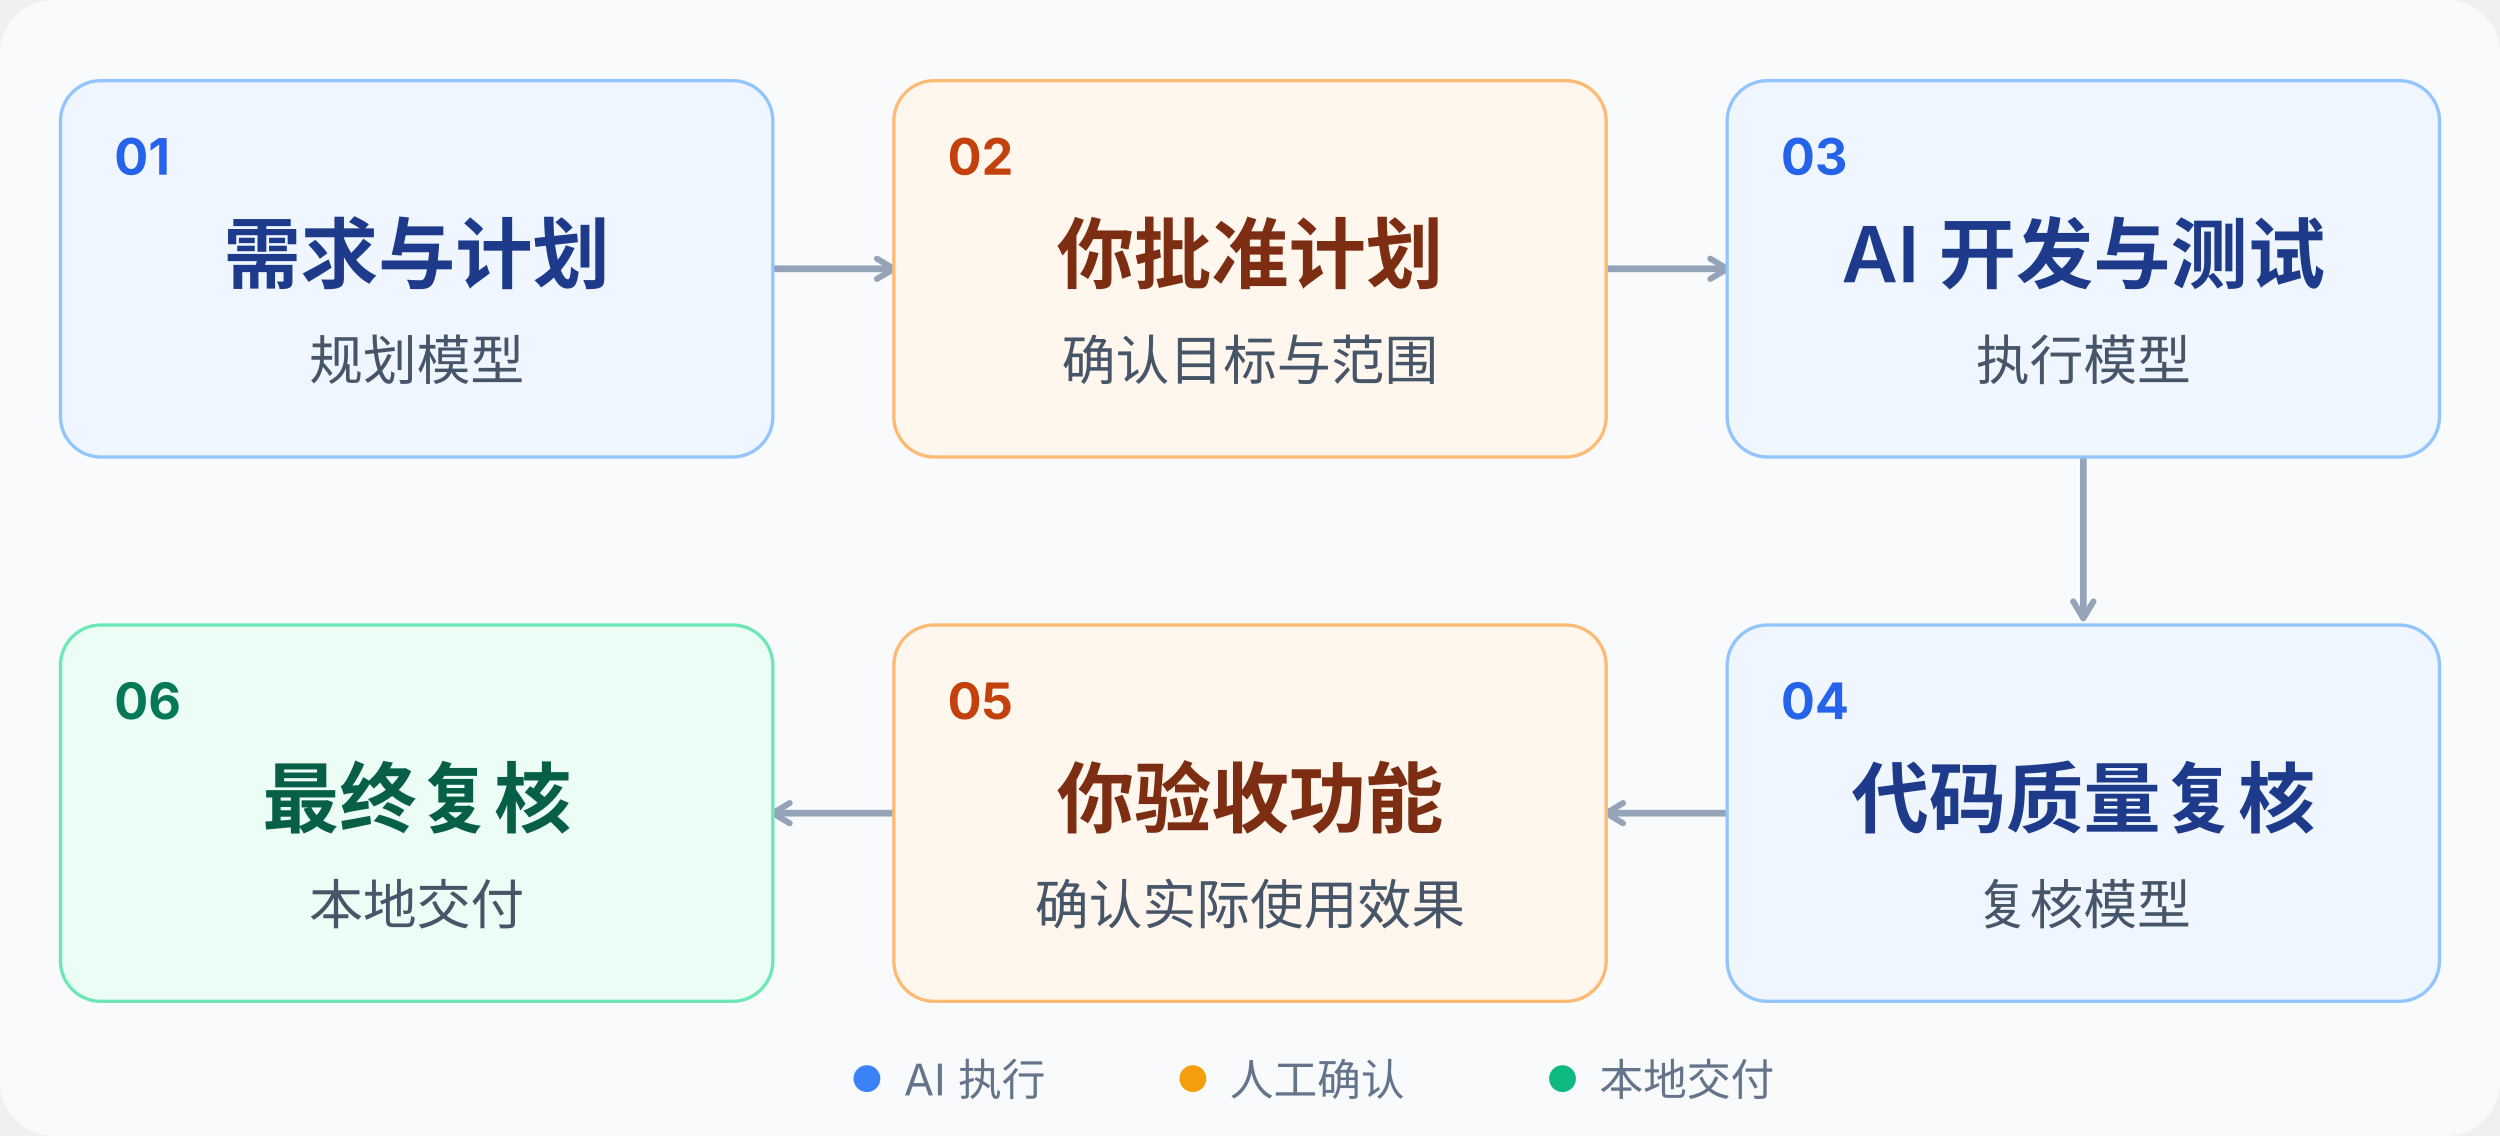
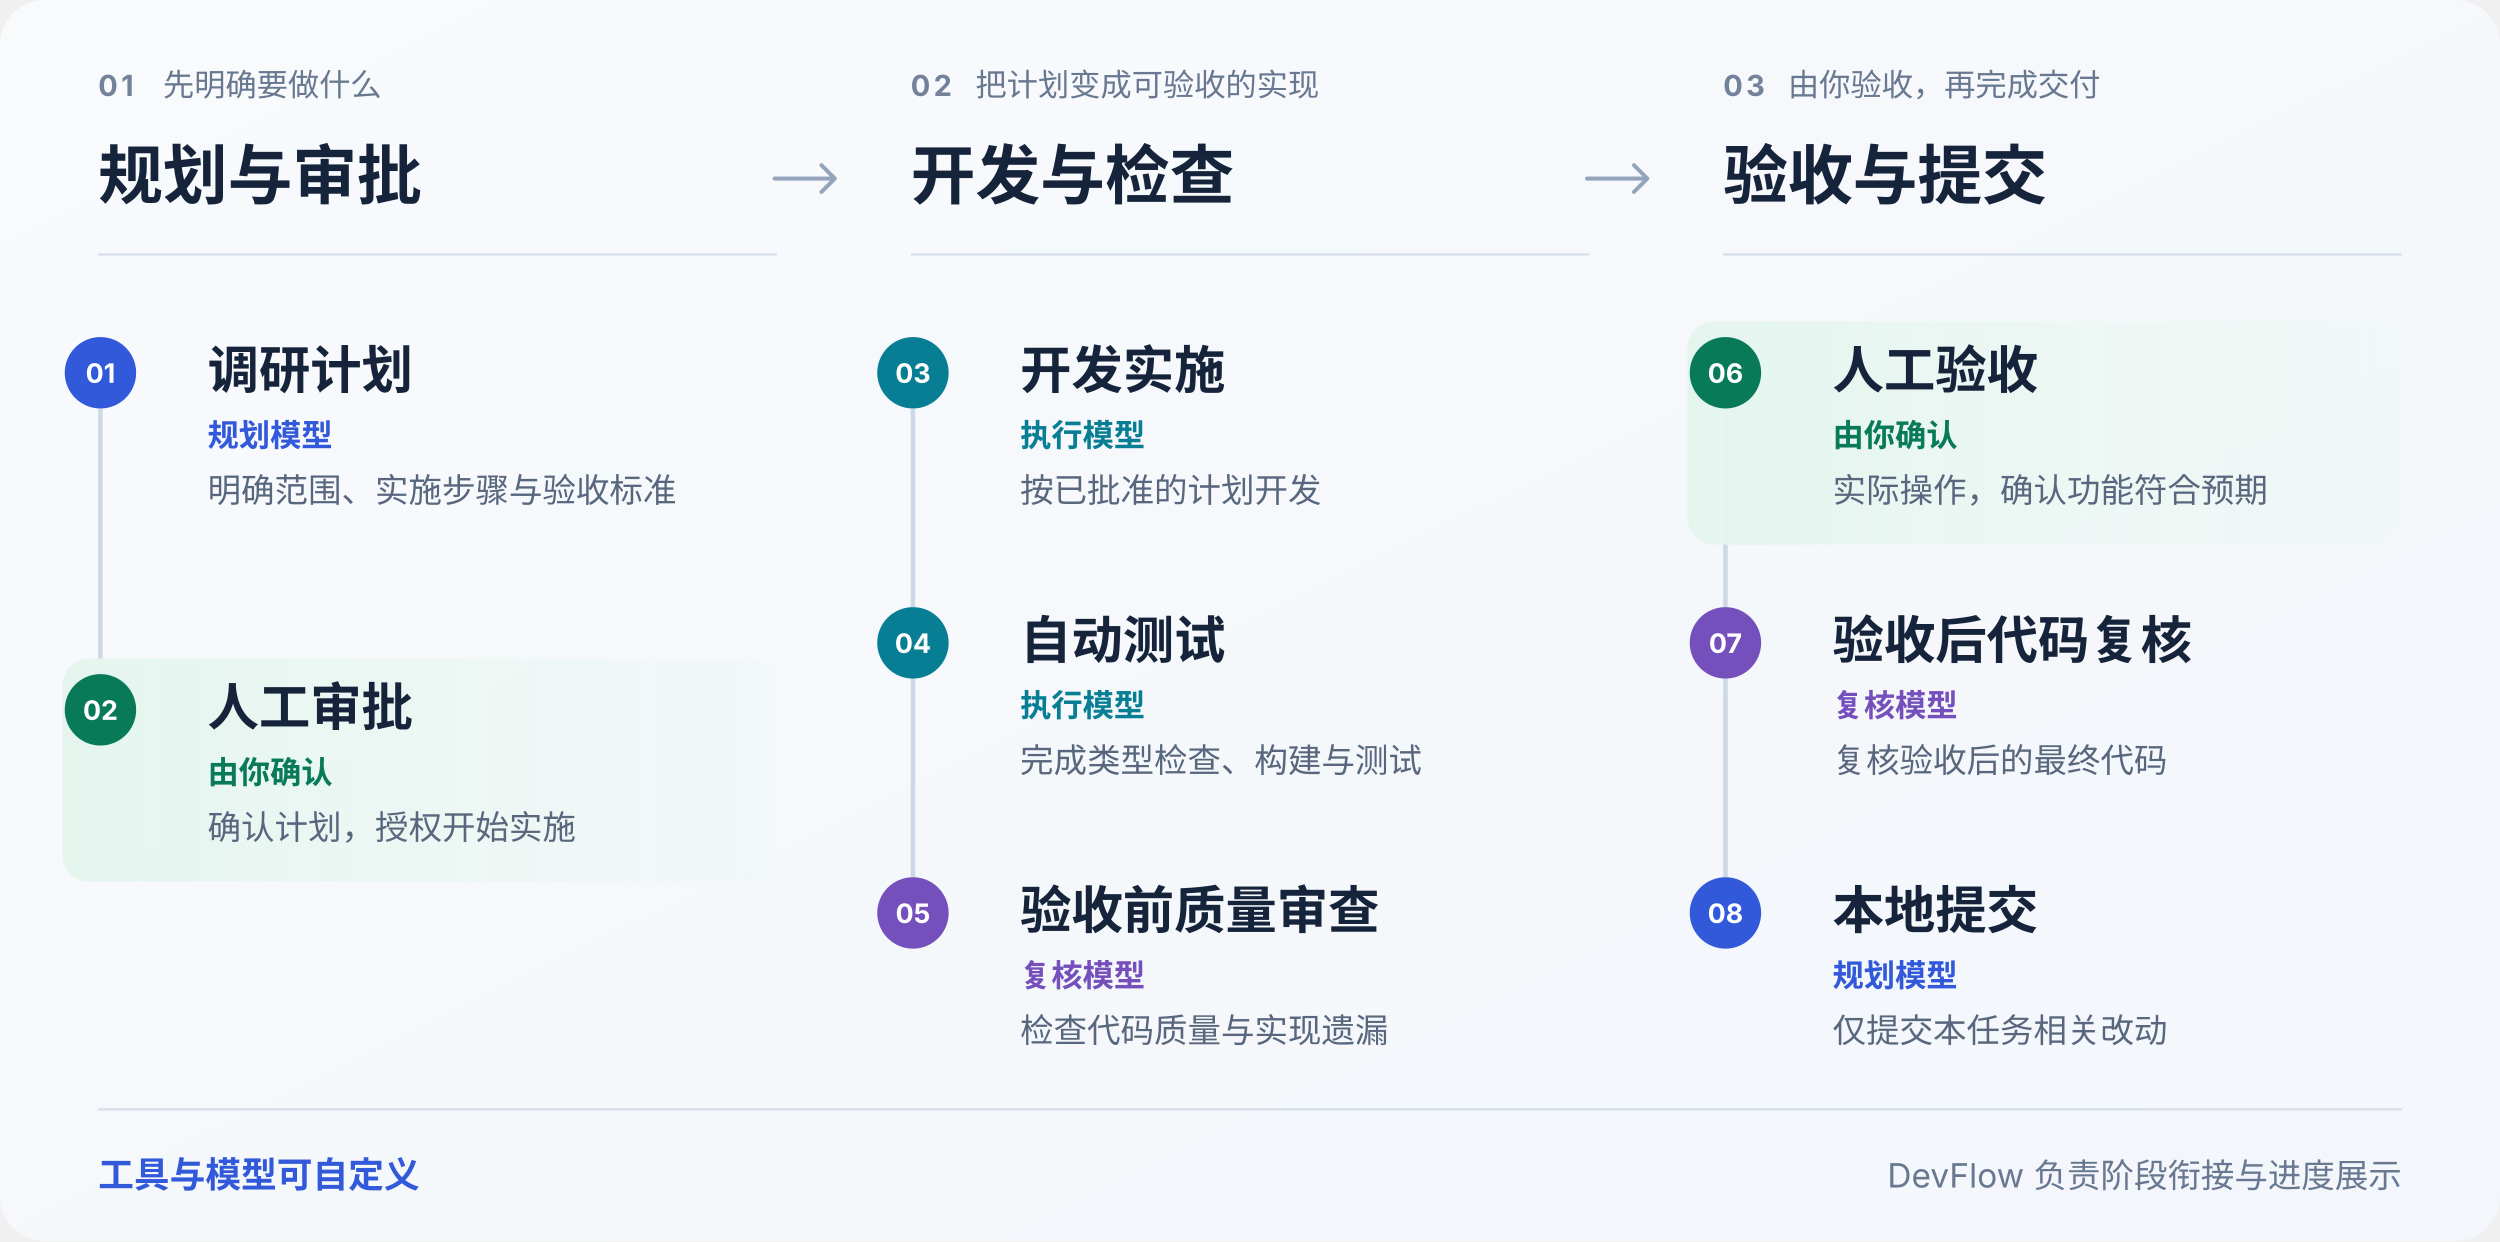
- <svg xmlns="http://www.w3.org/2000/svg" width="744" height="338" viewBox="0 0 744 338" role="img" aria-labelledby="title description">
+ <svg xmlns="http://www.w3.org/2000/svg" width="1120" height="556" viewBox="0 0 1120 556" role="img" aria-labelledby="title description">
  <defs>
-     <marker id="arrow" markerWidth="8" markerHeight="8" refX="6" refY="4" orient="auto" markerUnits="userSpaceOnUse">
-       <path d="M1 1 L6 4 L1 7" fill="none" stroke="#94a3b8" stroke-width="1.8" stroke-linecap="round" stroke-linejoin="round" />
-     </marker>
+     <linearGradient id="surface" x1="0" y1="0" x2="1" y2="1">
+       <stop stop-color="#f8fafc" />
+       <stop offset="1" stop-color="#f3f6fb" />
+     </linearGradient>
+     <linearGradient id="human" x1="0" y1="0" x2="1" y2="0">
+       <stop stop-color="#e4f5ee" />
+       <stop offset="1" stop-color="#edf8f3" stop-opacity="0.4" />
+     </linearGradient>
  </defs>
-   <rect width="744" height="338" rx="16" fill="#f8fafc" />
-   <g fill="none" stroke="#94a3b8" stroke-width="2" marker-end="url(#arrow)">
-     <path d="M230 80 H266" />
-     <path d="M478 80 H514" />
-     <path d="M620 136 V184" />
-     <path d="M514 242 H478" />
-     <path d="M266 242 H230" />
-   </g>
+   <rect width="1120" height="556" rx="20" fill="url(#surface)" />
  <g font-family="-apple-system, BlinkMacSystemFont, 'Segoe UI', 'Microsoft YaHei', sans-serif">
-     <g transform="translate(18 24)">
-       <rect width="212" height="112" rx="12" fill="#eff6ff" stroke="#93c5fd" />
-       <text x="16" y="28" fill="#2563eb" font-size="15" font-weight="700">01</text>
-       <text x="106" y="60" fill="#1e3a8a" font-size="23" font-weight="600" text-anchor="middle">需求与计划</text>
-       <text x="106" y="89" fill="#475569" font-size="16" text-anchor="middle">规划模型</text>
+     <g data-chapter="01">
+       <text x="44" y="43" font-size="13" fill="#73829a" font-weight="650" letter-spacing="1.5">01</text>
+       <text x="73" y="43" font-size="14" fill="#687890" font-weight="400">先明确要做什么</text>
+       <text x="44" y="89" font-size="29" fill="#16243b" font-weight="700">规划与审批</text>
+       <g transform="translate(347 80)" fill="none" stroke="#94a4bc" stroke-width="1.8" stroke-linecap="round" stroke-linejoin="round">
+         <path d="M0 0H27m-6-6 6 6-6 6" />
+       </g>
+       <path d="M44 114H348" stroke="#d6deea" />
+       <path d="M45 183V302" stroke="#cdd7e6" stroke-width="2" />
+       <g data-step="01" transform="translate(0 0)">
+         <circle cx="45" cy="167" r="16" fill="#3159d9" />
+         <text x="45" y="171.5" font-size="12" fill="#fff" font-weight="700" text-anchor="middle">01</text>
+         <text x="93" y="174" font-size="23" fill="#16243b" font-weight="650">调研计划</text>
+         <text x="93" y="200" font-size="14" fill="#3159d9" font-weight="600">规划模型</text>
+         <text x="93" y="225" font-size="15" fill="#58677e" font-weight="400">明确范围、实施步骤与验收标准</text>
+       </g>
+       <g data-step="02" transform="translate(0 0)">
+         <rect x="28" y="295" width="320" height="100" rx="12" fill="url(#human)" />
+         <circle cx="45" cy="318" r="16" fill="#087a58" />
+         <text x="45" y="322.5" font-size="12" fill="#fff" font-weight="700" text-anchor="middle">02</text>
+         <text x="93" y="325" font-size="23" fill="#16243b" font-weight="650">人工审批</text>
+         <text x="93" y="351" font-size="14" fill="#087a58" font-weight="600">由你确认</text>
+         <text x="93" y="376" font-size="15" fill="#58677e" font-weight="400">确认计划，授权开始实施</text>
+       </g>
    </g>
-     <g transform="translate(266 24)">
-       <rect width="212" height="112" rx="12" fill="#fff7ed" stroke="#fdba74" />
-       <text x="16" y="28" fill="#c2410c" font-size="15" font-weight="700">02</text>
-       <text x="106" y="60" fill="#7c2d12" font-size="23" font-weight="600" text-anchor="middle">你批准计划</text>
-       <text x="106" y="89" fill="#475569" font-size="16" text-anchor="middle">确认目标与范围</text>
+     <g data-chapter="02">
+       <text x="408" y="43" font-size="13" fill="#73829a" font-weight="650" letter-spacing="1.5">02</text>
+       <text x="437" y="43" font-size="14" fill="#687890" font-weight="400">把计划变成可验收的实现</text>
+       <text x="408" y="89" font-size="29" fill="#16243b" font-weight="700">开发与检查</text>
+       <g transform="translate(711 80)" fill="none" stroke="#94a4bc" stroke-width="1.8" stroke-linecap="round" stroke-linejoin="round">
+         <path d="M0 0H27m-6-6 6 6-6 6" />
+       </g>
+       <path d="M408 114H712" stroke="#d6deea" />
+       <path d="M409 183V393" stroke="#cdd7e6" stroke-width="2" />
+       <g data-step="03" transform="translate(0 0)">
+         <circle cx="409" cy="167" r="16" fill="#087e95" />
+         <text x="409" y="171.5" font-size="12" fill="#fff" font-weight="700" text-anchor="middle">03</text>
+         <text x="457" y="174" font-size="23" fill="#16243b" font-weight="650">开发实施</text>
+         <text x="457" y="200" font-size="14" fill="#087e95" font-weight="600">执行模型</text>
+         <text x="457" y="225" font-size="15" fill="#58677e" font-weight="400">按已批准的计划开发</text>
+       </g>
+       <g data-step="04" transform="translate(0 0)">
+         <circle cx="409" cy="288" r="16" fill="#087e95" />
+         <text x="409" y="292.5" font-size="12" fill="#fff" font-weight="700" text-anchor="middle">04</text>
+         <text x="457" y="295" font-size="23" fill="#16243b" font-weight="650">自动测试</text>
+         <text x="457" y="321" font-size="14" fill="#087e95" font-weight="600">执行模型</text>
+         <text x="457" y="346" font-size="15" fill="#58677e" font-weight="400">完成类型检查、构建与测试</text>
+       </g>
+       <g data-step="05" transform="translate(0 0)">
+         <circle cx="409" cy="409" r="16" fill="#7550bd" />
+         <text x="409" y="413.5" font-size="12" fill="#fff" font-weight="700" text-anchor="middle">05</text>
+         <text x="457" y="416" font-size="23" fill="#16243b" font-weight="650">验收前质量审查</text>
+         <text x="457" y="442" font-size="14" fill="#7550bd" font-weight="600">复核模型</text>
+         <text x="457" y="467" font-size="15" fill="#58677e" font-weight="400">检查代码质量与实现遗漏</text>
+       </g>
    </g>
-     <g transform="translate(514 24)">
-       <rect width="212" height="112" rx="12" fill="#eff6ff" stroke="#93c5fd" />
-       <text x="16" y="28" fill="#2563eb" font-size="15" font-weight="700">03</text>
-       <text x="106" y="60" fill="#1e3a8a" font-size="23" font-weight="600" text-anchor="middle">AI 开发与测试</text>
-       <text x="106" y="89" fill="#475569" font-size="16" text-anchor="middle">执行模型</text>
+     <g data-chapter="03">
+       <text x="772" y="43" font-size="13" fill="#73829a" font-weight="650" letter-spacing="1.5">03</text>
+       <text x="801" y="43" font-size="14" fill="#687890" font-weight="400">由你验收，再完成交付</text>
+       <text x="772" y="89" font-size="29" fill="#16243b" font-weight="700">验收与提交</text>
+       <path d="M772 114H1076" stroke="#d6deea" />
+       <path d="M773 183V393" stroke="#cdd7e6" stroke-width="2" />
+       <g data-step="06" transform="translate(0 0)">
+         <rect x="756" y="144" width="320" height="100" rx="12" fill="url(#human)" />
+         <circle cx="773" cy="167" r="16" fill="#087a58" />
+         <text x="773" y="171.5" font-size="12" fill="#fff" font-weight="700" text-anchor="middle">06</text>
+         <text x="821" y="174" font-size="23" fill="#16243b" font-weight="650">人工验收</text>
+         <text x="821" y="200" font-size="14" fill="#087a58" font-weight="600">由你确认</text>
+         <text x="821" y="225" font-size="15" fill="#58677e" font-weight="400">实际操作，确认功能符合预期</text>
+       </g>
+       <g data-step="07" transform="translate(0 0)">
+         <circle cx="773" cy="288" r="16" fill="#7550bd" />
+         <text x="773" y="292.5" font-size="12" fill="#fff" font-weight="700" text-anchor="middle">07</text>
+         <text x="821" y="295" font-size="23" fill="#16243b" font-weight="650">验收后代码复核</text>
+         <text x="821" y="321" font-size="14" fill="#7550bd" font-weight="600">复核模型</text>
+         <text x="821" y="346" font-size="15" fill="#58677e" font-weight="400">复核验收后的最终代码</text>
+       </g>
+       <g data-step="08" transform="translate(0 0)">
+         <circle cx="773" cy="409" r="16" fill="#3159d9" />
+         <text x="773" y="413.5" font-size="12" fill="#fff" font-weight="700" text-anchor="middle">08</text>
+         <text x="821" y="416" font-size="23" fill="#16243b" font-weight="650">本地提交</text>
+         <text x="821" y="442" font-size="14" fill="#3159d9" font-weight="600">规划模型</text>
+         <text x="821" y="467" font-size="15" fill="#58677e" font-weight="400">仅提交本任务相关改动</text>
+       </g>
    </g>
-     <g transform="translate(514 186)">
-       <rect width="212" height="112" rx="12" fill="#eff6ff" stroke="#93c5fd" />
-       <text x="16" y="28" fill="#2563eb" font-size="15" font-weight="700">04</text>
-       <text x="106" y="60" fill="#1e3a8a" font-size="23" font-weight="600" text-anchor="middle">代码质量复核</text>
-       <text x="106" y="89" fill="#475569" font-size="16" text-anchor="middle">复核模型</text>
-     </g>
-     <g transform="translate(266 186)">
-       <rect width="212" height="112" rx="12" fill="#fff7ed" stroke="#fdba74" />
-       <text x="16" y="28" fill="#c2410c" font-size="15" font-weight="700">05</text>
-       <text x="106" y="60" fill="#7c2d12" font-size="23" font-weight="600" text-anchor="middle">你验收功能</text>
-       <text x="106" y="89" fill="#475569" font-size="16" text-anchor="middle">确认实际使用效果</text>
-     </g>
-     <g transform="translate(18 186)">
-       <rect width="212" height="112" rx="12" fill="#ecfdf5" stroke="#6ee7b7" />
-       <text x="16" y="28" fill="#047857" font-size="15" font-weight="700">06</text>
-       <text x="106" y="60" fill="#065f46" font-size="23" font-weight="600" text-anchor="middle">最终复核</text>
-       <text x="106" y="89" fill="#475569" font-size="16" text-anchor="middle">本地交付</text>
-     </g>
-     <g font-size="13" fill="#64748b">
-       <circle cx="258" cy="321" r="4" fill="#3b82f6" />
-       <text x="269" y="326">AI 执行</text>
-       <circle cx="355" cy="321" r="4" fill="#f59e0b" />
-       <text x="366" y="326">人工确认</text>
-       <circle cx="465" cy="321" r="4" fill="#10b981" />
-       <text x="476" y="326">本地交付</text>
-     </g>
+     <path d="M44 497H1076" stroke="#d6deea" />
+     <text x="44" y="532" font-size="16" fill="#3159d9" font-weight="600">工具与模型可自定义</text>
+     <text x="1076" y="532" font-size="15" fill="#687890" font-weight="400" text-anchor="end">DevFlow 负责阶段衔接与进度展示</text>
  </g>
</svg>
